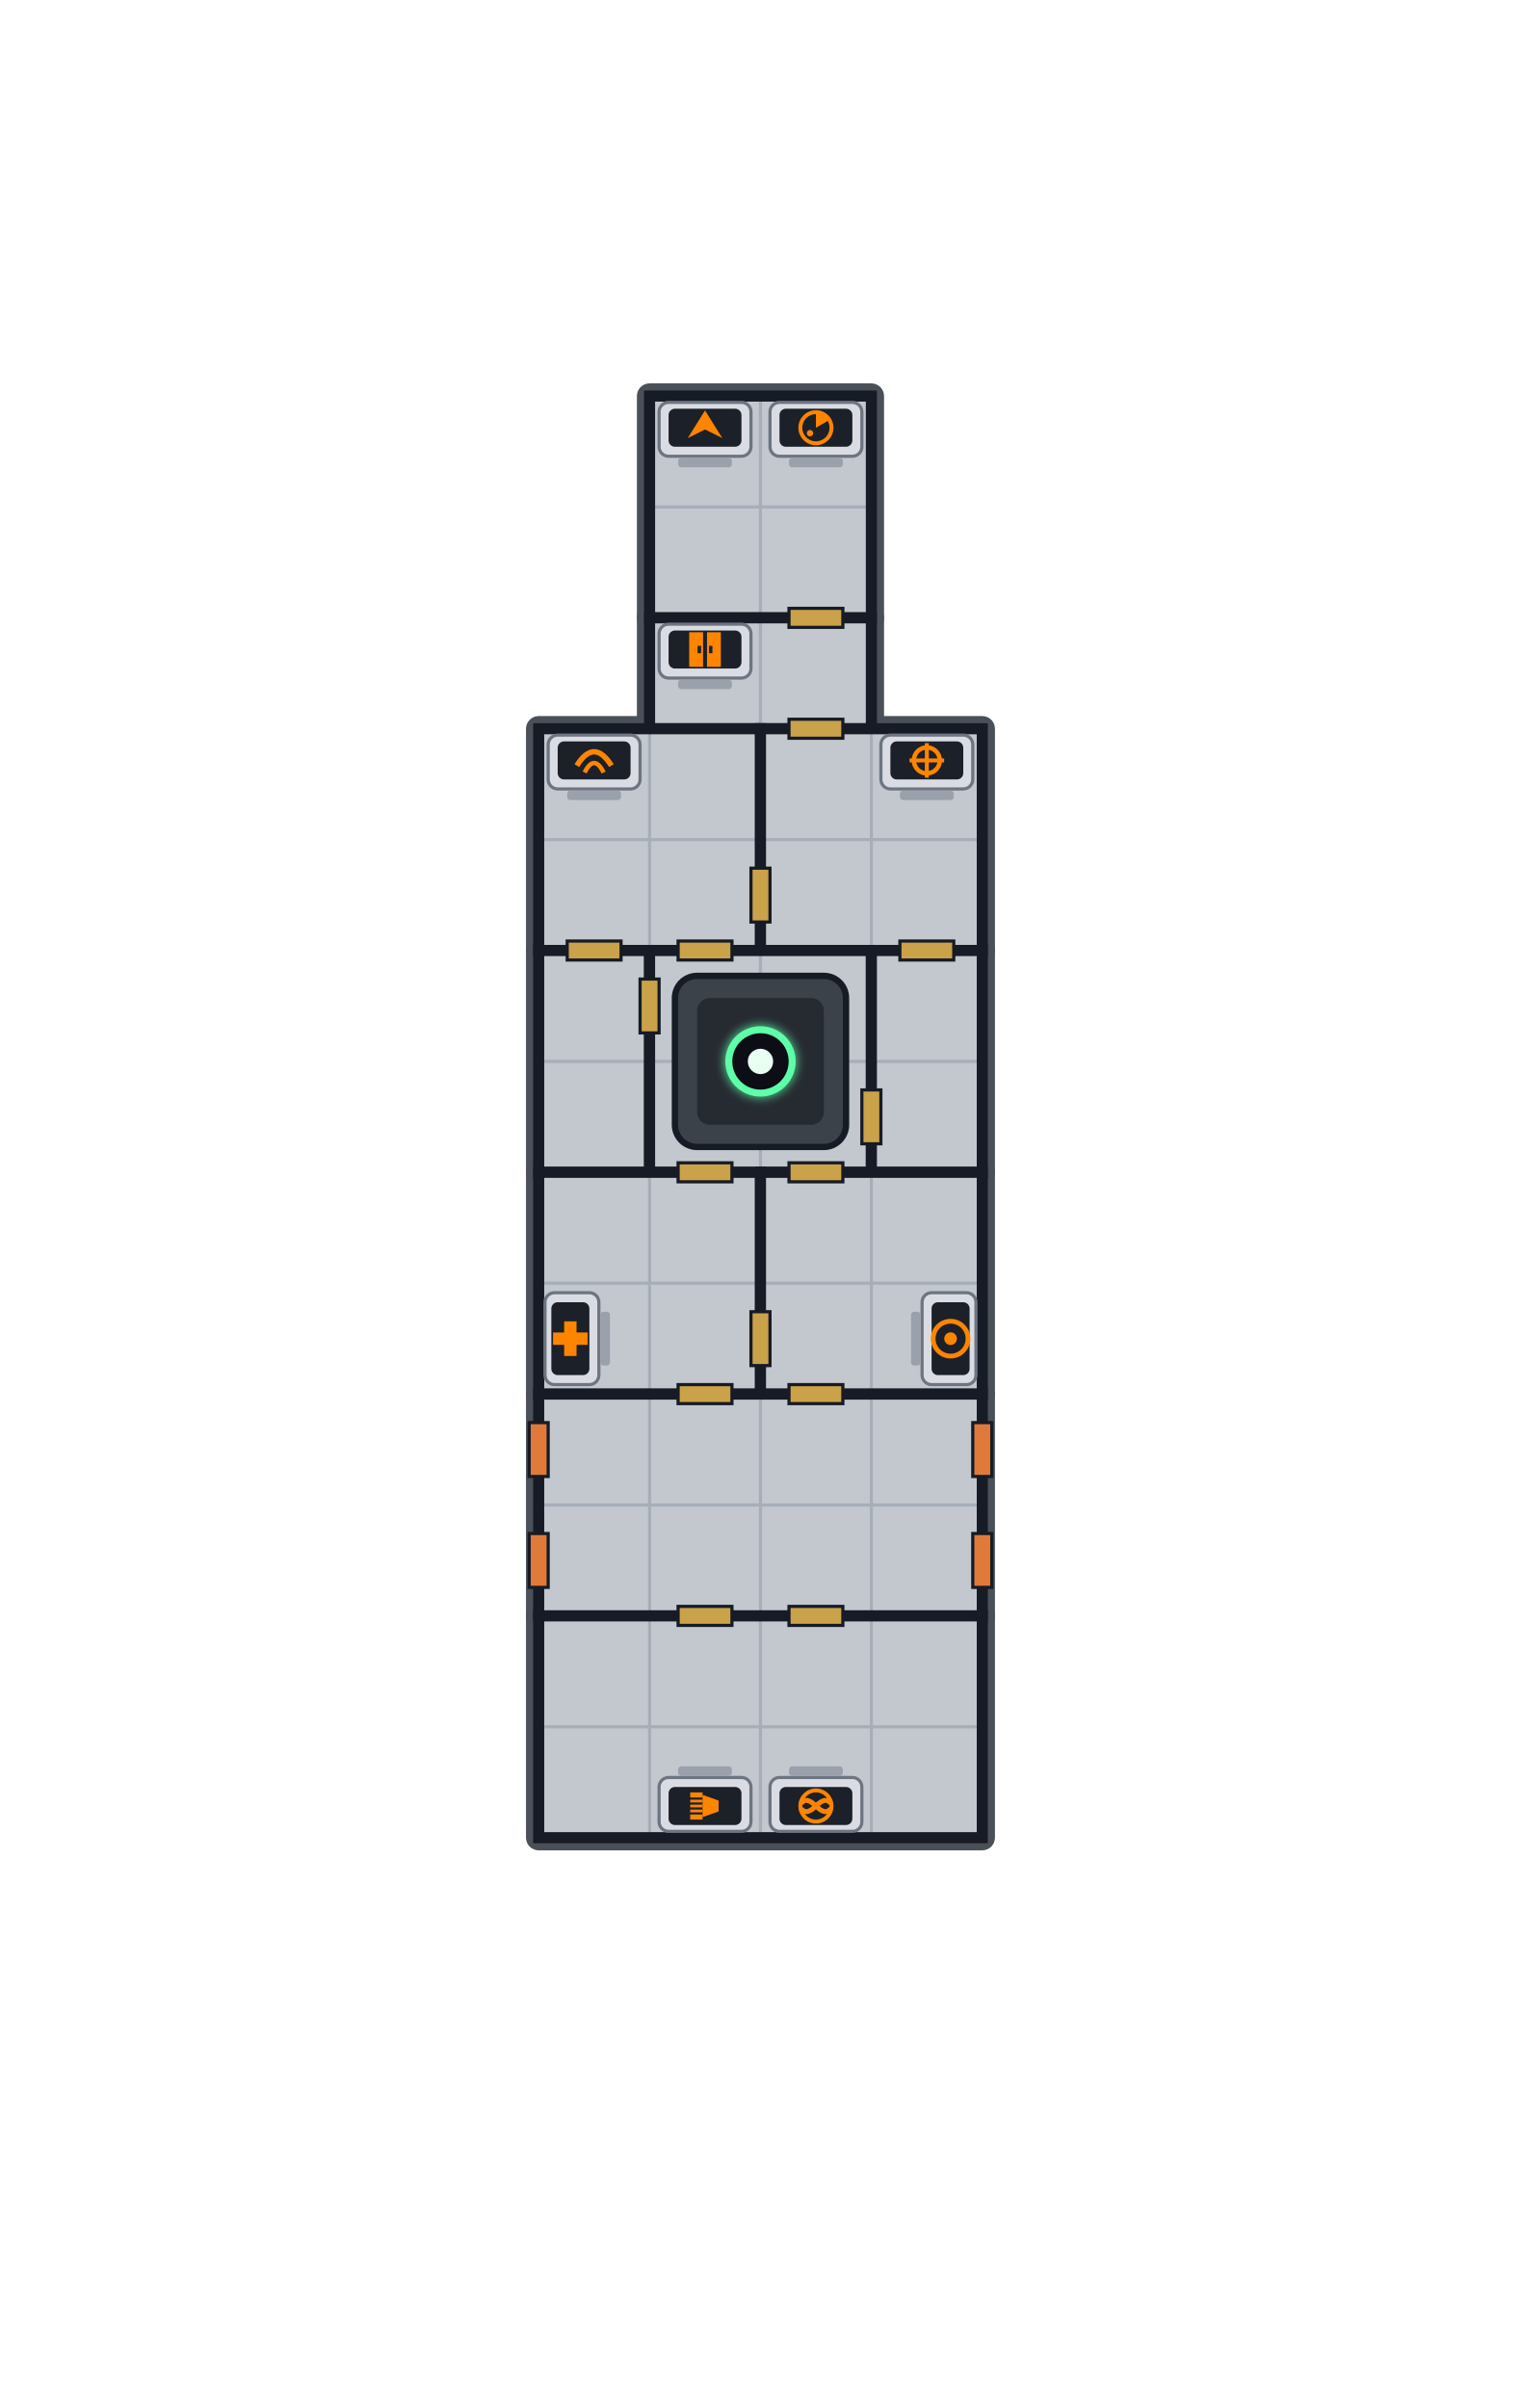
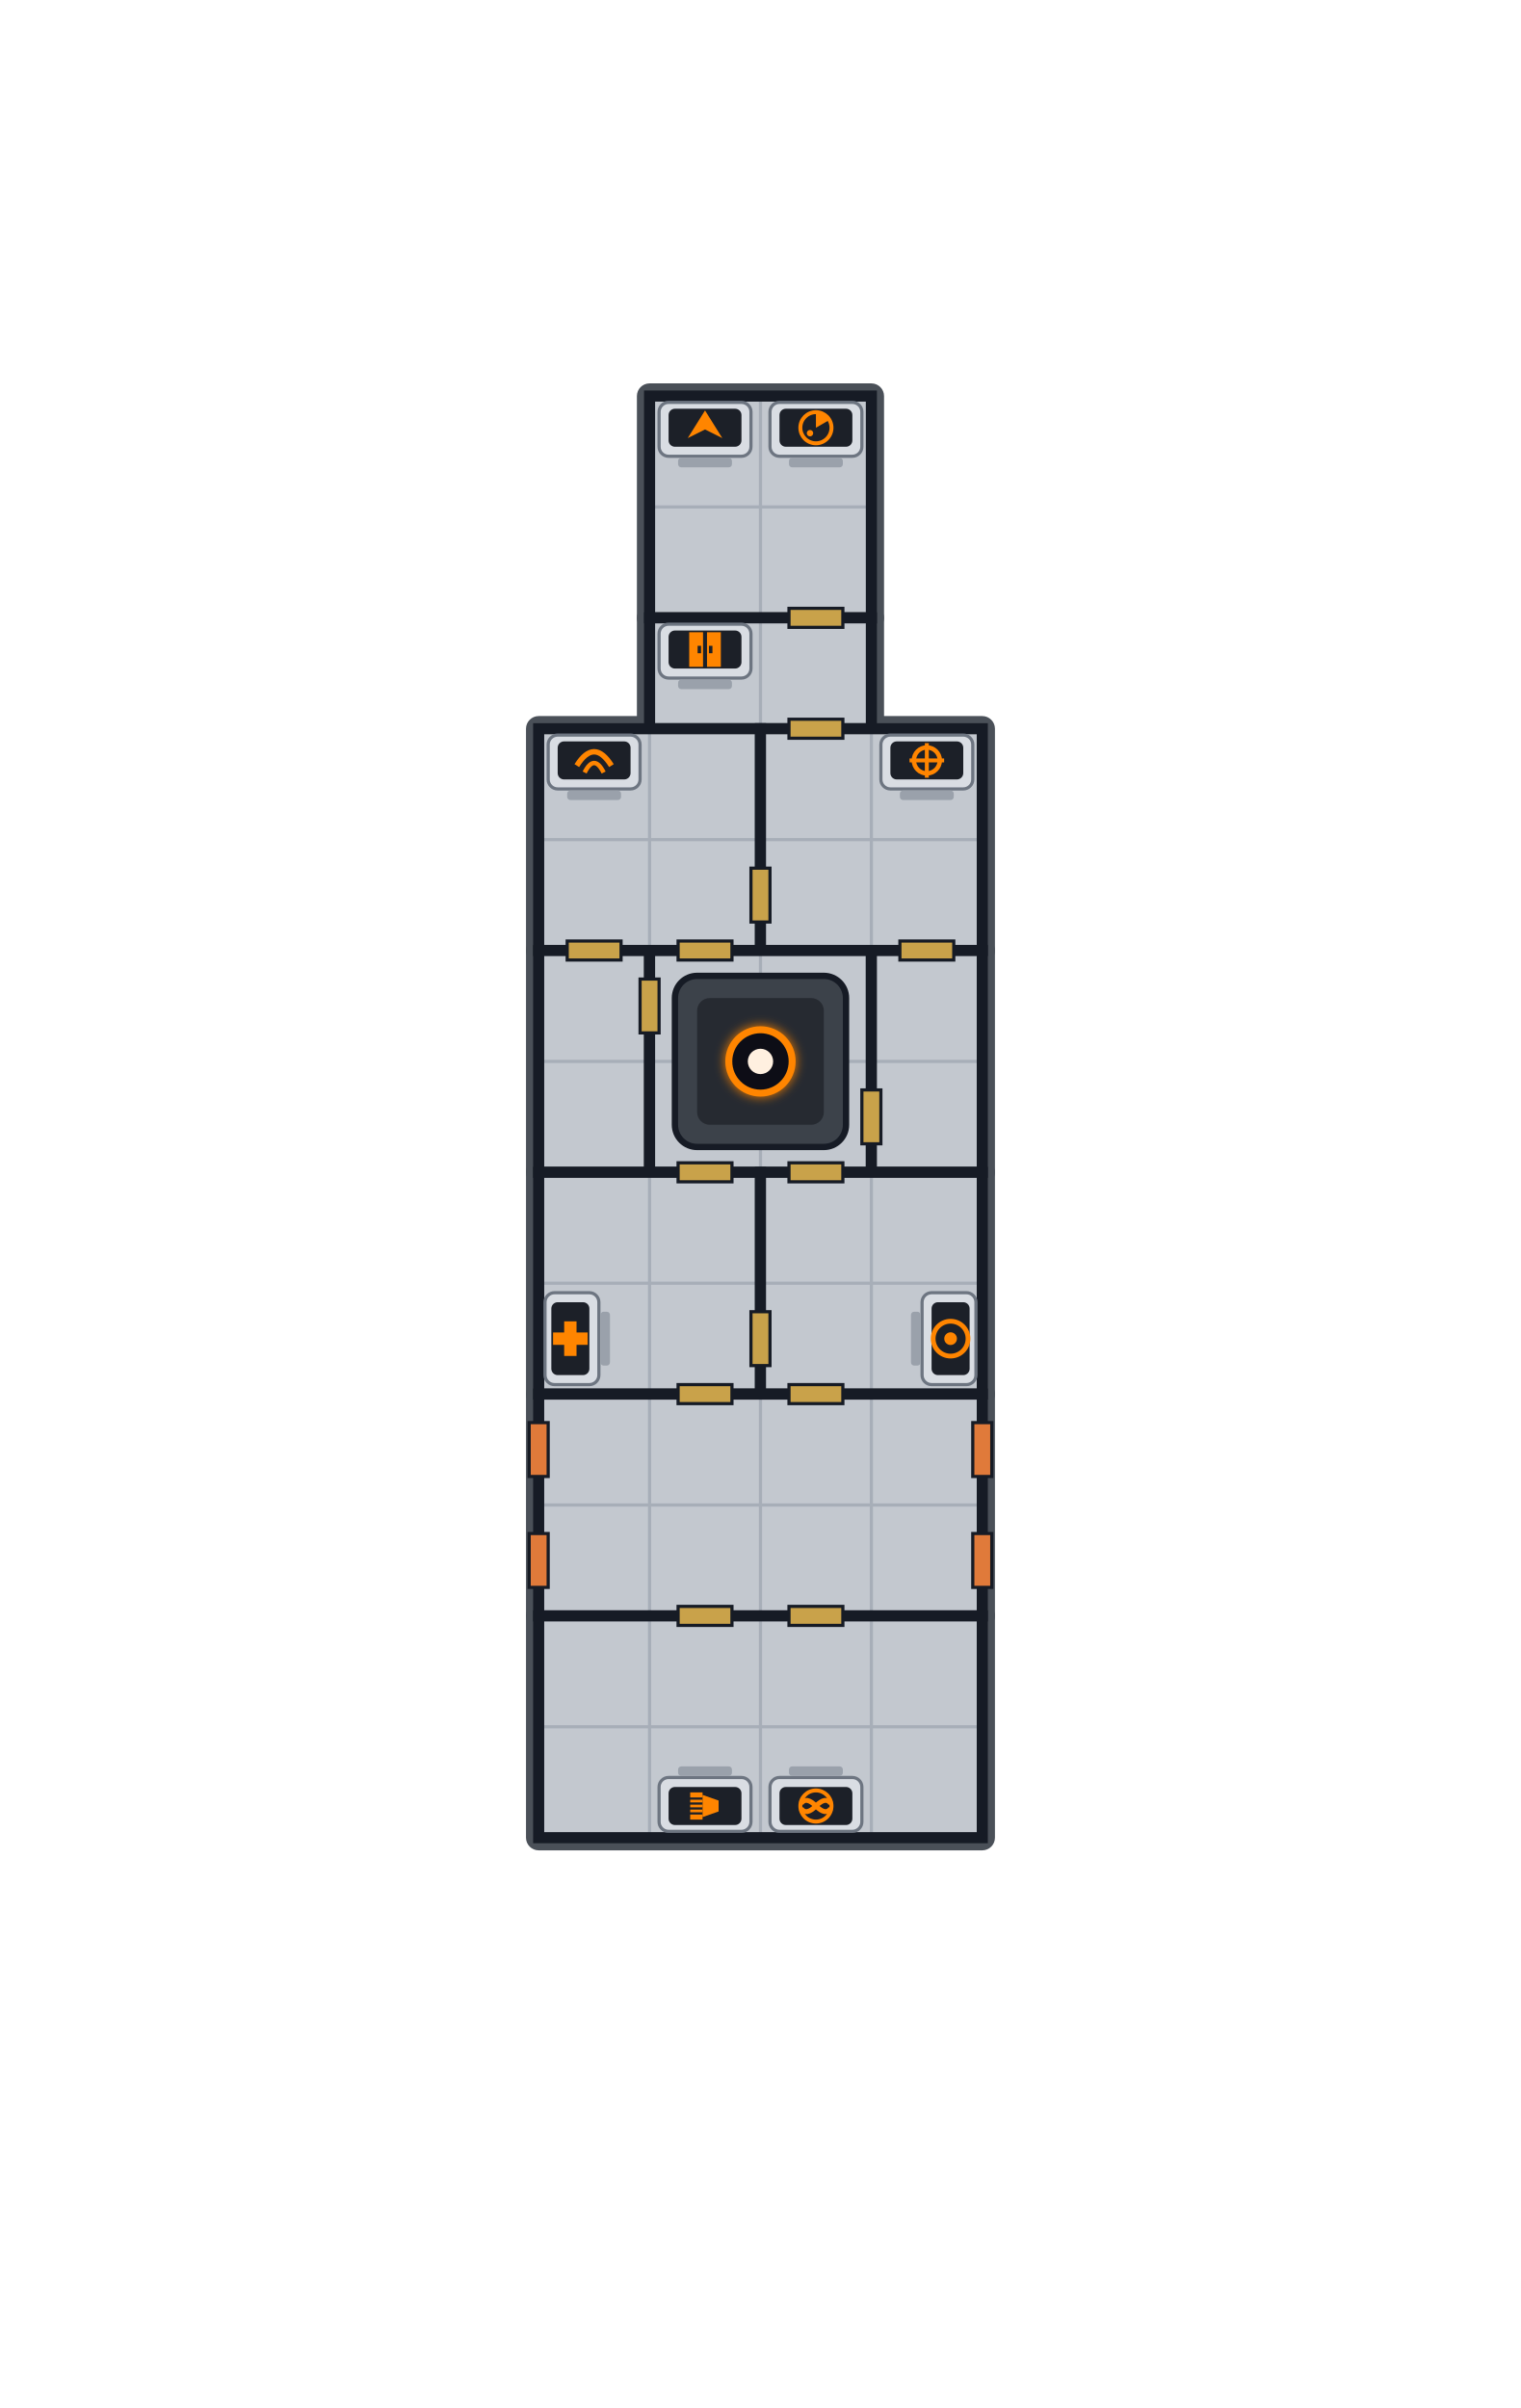
<svg xmlns="http://www.w3.org/2000/svg" viewBox="0 0 480 760" width="480" height="760">
  <defs>
    <filter id="cglow" filterUnits="userSpaceOnUse" x="0" y="0" width="1300" height="800">
      <feGaussianBlur stdDeviation="1.6" result="b" />
      <feMerge>
        <feMergeNode in="b" />
        <feMergeNode in="SourceGraphic" />
      </feMerge>
    </filter>
  </defs>
  <rect x="201" y="121" width="78" height="78" rx="4" fill="#4a5058" />
  <rect x="201" y="191" width="78" height="43" rx="4" fill="#4a5058" />
  <rect x="166" y="226" width="78" height="78" rx="4" fill="#4a5058" />
  <rect x="236" y="226" width="78" height="78" rx="4" fill="#4a5058" />
  <rect x="166" y="296" width="43" height="78" rx="4" fill="#4a5058" />
  <rect x="201" y="296" width="78" height="78" rx="4" fill="#4a5058" />
  <rect x="271" y="296" width="43" height="78" rx="4" fill="#4a5058" />
  <rect x="166" y="366" width="78" height="78" rx="4" fill="#4a5058" />
  <rect x="236" y="366" width="78" height="78" rx="4" fill="#4a5058" />
  <rect x="166" y="436" width="148" height="78" rx="4" fill="#4a5058" />
  <rect x="166" y="506" width="148" height="78" rx="4" fill="#4a5058" />
  <rect x="205" y="125" width="70" height="70" fill="#c3c8cf" />
  <line x1="240" y1="125" x2="240" y2="195" stroke="#a7aeb8" />
  <line x1="205" y1="160" x2="275" y2="160" stroke="#a7aeb8" />
  <rect x="205" y="125" width="70" height="70" fill="none" stroke="#161b25" stroke-width="3.5" />
  <rect x="205" y="195" width="70" height="35" fill="#c3c8cf" />
  <line x1="240" y1="195" x2="240" y2="230" stroke="#a7aeb8" />
  <rect x="205" y="195" width="70" height="35" fill="none" stroke="#161b25" stroke-width="3.5" />
  <rect x="170" y="230" width="70" height="70" fill="#c3c8cf" />
  <line x1="205" y1="230" x2="205" y2="300" stroke="#a7aeb8" />
  <line x1="170" y1="265" x2="240" y2="265" stroke="#a7aeb8" />
  <rect x="170" y="230" width="70" height="70" fill="none" stroke="#161b25" stroke-width="3.5" />
  <rect x="240" y="230" width="70" height="70" fill="#c3c8cf" />
  <line x1="275" y1="230" x2="275" y2="300" stroke="#a7aeb8" />
  <line x1="240" y1="265" x2="310" y2="265" stroke="#a7aeb8" />
  <rect x="240" y="230" width="70" height="70" fill="none" stroke="#161b25" stroke-width="3.5" />
  <rect x="170" y="300" width="35" height="70" fill="#c3c8cf" />
  <line x1="170" y1="335" x2="205" y2="335" stroke="#a7aeb8" />
  <rect x="170" y="300" width="35" height="70" fill="none" stroke="#161b25" stroke-width="3.5" />
  <rect x="205" y="300" width="70" height="70" fill="#c3c8cf" />
  <line x1="240" y1="300" x2="240" y2="370" stroke="#a7aeb8" />
  <line x1="205" y1="335" x2="275" y2="335" stroke="#a7aeb8" />
  <rect x="205" y="300" width="70" height="70" fill="none" stroke="#161b25" stroke-width="3.5" />
  <rect x="275" y="300" width="35" height="70" fill="#c3c8cf" />
  <line x1="275" y1="335" x2="310" y2="335" stroke="#a7aeb8" />
  <rect x="275" y="300" width="35" height="70" fill="none" stroke="#161b25" stroke-width="3.5" />
  <rect x="170" y="370" width="70" height="70" fill="#c3c8cf" />
  <line x1="205" y1="370" x2="205" y2="440" stroke="#a7aeb8" />
  <line x1="170" y1="405" x2="240" y2="405" stroke="#a7aeb8" />
  <rect x="170" y="370" width="70" height="70" fill="none" stroke="#161b25" stroke-width="3.5" />
  <rect x="240" y="370" width="70" height="70" fill="#c3c8cf" />
  <line x1="275" y1="370" x2="275" y2="440" stroke="#a7aeb8" />
  <line x1="240" y1="405" x2="310" y2="405" stroke="#a7aeb8" />
  <rect x="240" y="370" width="70" height="70" fill="none" stroke="#161b25" stroke-width="3.5" />
  <rect x="170" y="440" width="140" height="70" fill="#c3c8cf" />
  <line x1="205" y1="440" x2="205" y2="510" stroke="#a7aeb8" />
  <line x1="240" y1="440" x2="240" y2="510" stroke="#a7aeb8" />
  <line x1="275" y1="440" x2="275" y2="510" stroke="#a7aeb8" />
  <line x1="170" y1="475" x2="310" y2="475" stroke="#a7aeb8" />
  <rect x="170" y="440" width="140" height="70" fill="none" stroke="#161b25" stroke-width="3.5" />
  <rect x="170" y="510" width="140" height="70" fill="#c3c8cf" />
  <line x1="205" y1="510" x2="205" y2="580" stroke="#a7aeb8" />
  <line x1="240" y1="510" x2="240" y2="580" stroke="#a7aeb8" />
  <line x1="275" y1="510" x2="275" y2="580" stroke="#a7aeb8" />
  <line x1="170" y1="545" x2="310" y2="545" stroke="#a7aeb8" />
  <rect x="170" y="510" width="140" height="70" fill="none" stroke="#161b25" stroke-width="3.5" />
  <rect x="249" y="192" width="17" height="6" fill="#c9a24a" stroke="#161b25" stroke-width="1" />
  <rect x="249" y="227" width="17" height="6" fill="#c9a24a" stroke="#161b25" stroke-width="1" />
  <rect x="237" y="274" width="6" height="17" fill="#c9a24a" stroke="#161b25" stroke-width="1" />
  <rect x="179" y="297" width="17" height="6" fill="#c9a24a" stroke="#161b25" stroke-width="1" />
  <rect x="284" y="297" width="17" height="6" fill="#c9a24a" stroke="#161b25" stroke-width="1" />
  <rect x="202" y="309" width="6" height="17" fill="#c9a24a" stroke="#161b25" stroke-width="1" />
  <rect x="272" y="344" width="6" height="17" fill="#c9a24a" stroke="#161b25" stroke-width="1" />
  <rect x="214" y="297" width="17" height="6" fill="#c9a24a" stroke="#161b25" stroke-width="1" />
  <rect x="214" y="367" width="17" height="6" fill="#c9a24a" stroke="#161b25" stroke-width="1" />
  <rect x="249" y="367" width="17" height="6" fill="#c9a24a" stroke="#161b25" stroke-width="1" />
  <rect x="237" y="414" width="6" height="17" fill="#c9a24a" stroke="#161b25" stroke-width="1" />
  <rect x="214" y="437" width="17" height="6" fill="#c9a24a" stroke="#161b25" stroke-width="1" />
  <rect x="249" y="437" width="17" height="6" fill="#c9a24a" stroke="#161b25" stroke-width="1" />
  <rect x="214" y="507" width="17" height="6" fill="#c9a24a" stroke="#161b25" stroke-width="1" />
  <rect x="249" y="507" width="17" height="6" fill="#c9a24a" stroke="#161b25" stroke-width="1" />
  <rect x="167" y="449" width="6" height="17" fill="#e07a3a" stroke="#161b25" stroke-width="1" />
  <rect x="167" y="484" width="6" height="17" fill="#e07a3a" stroke="#161b25" stroke-width="1" />
  <rect x="307" y="449" width="6" height="17" fill="#e07a3a" stroke="#161b25" stroke-width="1" />
  <rect x="307" y="484" width="6" height="17" fill="#e07a3a" stroke="#161b25" stroke-width="1" />
  <g id="core">
    <rect x="213" y="308" width="54" height="54" rx="7" fill="#3c424a" stroke="#161b25" stroke-width="2" />
    <rect x="220" y="315" width="40" height="40" rx="4" fill="#262a31" />
-     <circle cx="240" cy="335" r="10" fill="#0c1018" stroke="#5dffa8" stroke-width="2.2" filter="url(#cglow)" />
-     <circle cx="240" cy="335" r="4" fill="#e8fff2" />
+     <circle cx="240" cy="335" r="10" fill="#0c1018" stroke="#ff8500" stroke-width="2.2" filter="url(#cglow)" />
+     <circle cx="240" cy="335" r="4" fill="#fff0e0" />
  </g>
  <g class="system" data-name="Piloting">
    <g transform="rotate(0 222.5 142.5)">
      <rect x="208" y="127" width="29" height="17" rx="3" fill="#d9dde3" stroke="#6d7581" stroke-width="1" />
      <rect x="211" y="129" width="23" height="12" rx="2" fill="#1c2028" />
      <rect x="214" y="144.5" width="17" height="3" rx="1" fill="#9aa1ab" />
    </g>
    <g transform="translate(222.5,135.0) scale(.78) translate(-222.5,-135.0)">
      <path d="M215.5,139.2 L222.5,128.0 L229.5,139.2 L222.5,135.7 Z" fill="#ff8500" />
    </g>
  </g>
  <g class="system" data-name="Sensors">
    <g transform="rotate(0 257.5 142.5)">
      <rect x="243" y="127" width="29" height="17" rx="3" fill="#d9dde3" stroke="#6d7581" stroke-width="1" />
      <rect x="246" y="129" width="23" height="12" rx="2" fill="#1c2028" />
      <rect x="249" y="144.5" width="17" height="3" rx="1" fill="#9aa1ab" />
    </g>
    <g transform="translate(257.5,135.0) scale(.78) translate(-257.5,-135.0)">
      <circle cx="257.5" cy="135.0" r="6.3" fill="none" stroke="#ff8500" stroke-width="1.6" />
      <path d="M257.5,135.0 L257.5,128.7 A6.3,6.3 0 0 1 262.96,131.85 Z" fill="#ff8500" />
      <circle cx="255.1" cy="137.2" r="1.3" fill="#ff8500" />
    </g>
  </g>
  <g class="system" data-name="Doors">
    <g transform="rotate(0 222.5 212.5)">
      <rect x="208" y="197" width="29" height="17" rx="3" fill="#d9dde3" stroke="#6d7581" stroke-width="1" />
      <rect x="211" y="199" width="23" height="12" rx="2" fill="#1c2028" />
      <rect x="214" y="214.5" width="17" height="3" rx="1" fill="#9aa1ab" />
    </g>
    <g transform="translate(222.5,205.0) scale(.78) translate(-222.5,-205.0)">
      <path d="M216.1,198.0 h5.6 v14 h-5.6 Z M219.5,203.5 h1.4 v3 h-1.4 Z" fill="#ff8500" fill-rule="evenodd" />
      <path d="M223.3,198.0 h5.6 v14 h-5.6 Z M224.1,203.5 h1.4 v3 h-1.4 Z" fill="#ff8500" fill-rule="evenodd" />
    </g>
  </g>
  <g class="system" data-name="Shields">
    <g transform="rotate(0 187.5 247.5)">
      <rect x="173" y="232" width="29" height="17" rx="3" fill="#d9dde3" stroke="#6d7581" stroke-width="1" />
      <rect x="176" y="234" width="23" height="12" rx="2" fill="#1c2028" />
      <rect x="179" y="249.5" width="17" height="3" rx="1" fill="#9aa1ab" />
    </g>
    <g transform="translate(187.5,240.0) scale(.78) translate(-187.5,-240.0)">
      <path d="M180.5,242.1 Q187.5,230.9 194.5,242.1" fill="none" stroke="#ff8500" stroke-width="2.2" />
      <path d="M183.65,244.9 Q187.5,237.2 191.35,244.9" fill="none" stroke="#ff8500" stroke-width="1.8" />
    </g>
  </g>
  <g class="system" data-name="Weapons">
    <g transform="rotate(0 292.5 247.5)">
      <rect x="278" y="232" width="29" height="17" rx="3" fill="#d9dde3" stroke="#6d7581" stroke-width="1" />
      <rect x="281" y="234" width="23" height="12" rx="2" fill="#1c2028" />
      <rect x="284" y="249.5" width="17" height="3" rx="1" fill="#9aa1ab" />
    </g>
    <g transform="translate(292.5,240.0) scale(.78) translate(-292.5,-240.0)">
      <circle cx="292.5" cy="240.0" r="5.25" fill="none" stroke="#ff8500" stroke-width="1.8" />
      <path d="M285.5,240.0 H299.5 M292.5,233.0 V247.0" stroke="#ff8500" stroke-width="1.6" />
    </g>
  </g>
  <g class="system" data-name="Medbay">
    <g transform="rotate(270 187.5 422.5)">
      <rect x="173" y="407" width="29" height="17" rx="3" fill="#d9dde3" stroke="#6d7581" stroke-width="1" />
      <rect x="176" y="409" width="23" height="12" rx="2" fill="#1c2028" />
      <rect x="179" y="424.5" width="17" height="3" rx="1" fill="#9aa1ab" />
    </g>
    <g transform="translate(180.0,422.5) scale(.78) translate(-180.0,-422.5)">
      <path d="M177.5,415.5 h5 v4.5 h4.5 v5 h-4.5 v4.5 h-5 v-4.5 h-4.5 v-5 h4.5 Z" fill="#ff8500" />
    </g>
  </g>
  <g class="system" data-name="Crew Teleporter">
    <g transform="rotate(90 292.5 422.5)">
      <rect x="278" y="407" width="29" height="17" rx="3" fill="#d9dde3" stroke="#6d7581" stroke-width="1" />
      <rect x="281" y="409" width="23" height="12" rx="2" fill="#1c2028" />
      <rect x="284" y="424.5" width="17" height="3" rx="1" fill="#9aa1ab" />
    </g>
    <circle cx="300.0" cy="422.5" r="5.5" fill="none" stroke="#ff8500" stroke-width="1.5" />
    <circle cx="300.0" cy="422.5" r="2" fill="#ff8500" />
  </g>
  <g class="system" data-name="Engines">
    <g transform="rotate(180 222.5 562.5)">
      <rect x="208" y="547" width="29" height="17" rx="3" fill="#d9dde3" stroke="#6d7581" stroke-width="1" />
      <rect x="211" y="549" width="23" height="12" rx="2" fill="#1c2028" />
      <rect x="214" y="564.5" width="17" height="3" rx="1" fill="#9aa1ab" />
    </g>
    <g transform="translate(222.5,570.0) scale(.78) translate(-222.5,-570.0)">
      <rect x="216.5" y="564.5" width="5" height="2.05" fill="#ff8500" />
      <rect x="216.5" y="567.45" width="5" height="1.1" fill="#ff8500" />
      <rect x="216.5" y="569.45" width="5" height="1.1" fill="#ff8500" />
      <rect x="216.5" y="571.45" width="5" height="1.1" fill="#ff8500" />
      <rect x="216.5" y="573.45" width="5" height="2.05" fill="#ff8500" />
      <path d="M221.5,565.5 L228.0,567.8 V572.2 L221.5,574.5 Z" fill="#ff8500" />
    </g>
  </g>
  <g class="system" data-name="Life Support">
    <g transform="rotate(180 257.5 562.5)">
      <rect x="243" y="547" width="29" height="17" rx="3" fill="#d9dde3" stroke="#6d7581" stroke-width="1" />
      <rect x="246" y="549" width="23" height="12" rx="2" fill="#1c2028" />
      <rect x="249" y="564.5" width="17" height="3" rx="1" fill="#9aa1ab" />
    </g>
    <g transform="translate(257.5,570.0) scale(.78) translate(-257.5,-570.0)">
      <circle cx="257.5" cy="570.0" r="6.3" fill="none" stroke="#ff8500" stroke-width="1.6" />
      <path d="M257.5,570.0 q4,-4 6,-1" fill="none" stroke="#ff8500" stroke-width="2" />
      <path d="M257.5,570.0 q-4,4 -6,1" fill="none" stroke="#ff8500" stroke-width="2" />
      <path d="M257.5,570.0 q4,4 6,1" fill="none" stroke="#ff8500" stroke-width="2" />
      <path d="M257.5,570.0 q-4,-4 -6,-1" fill="none" stroke="#ff8500" stroke-width="2" />
    </g>
  </g>
</svg>
